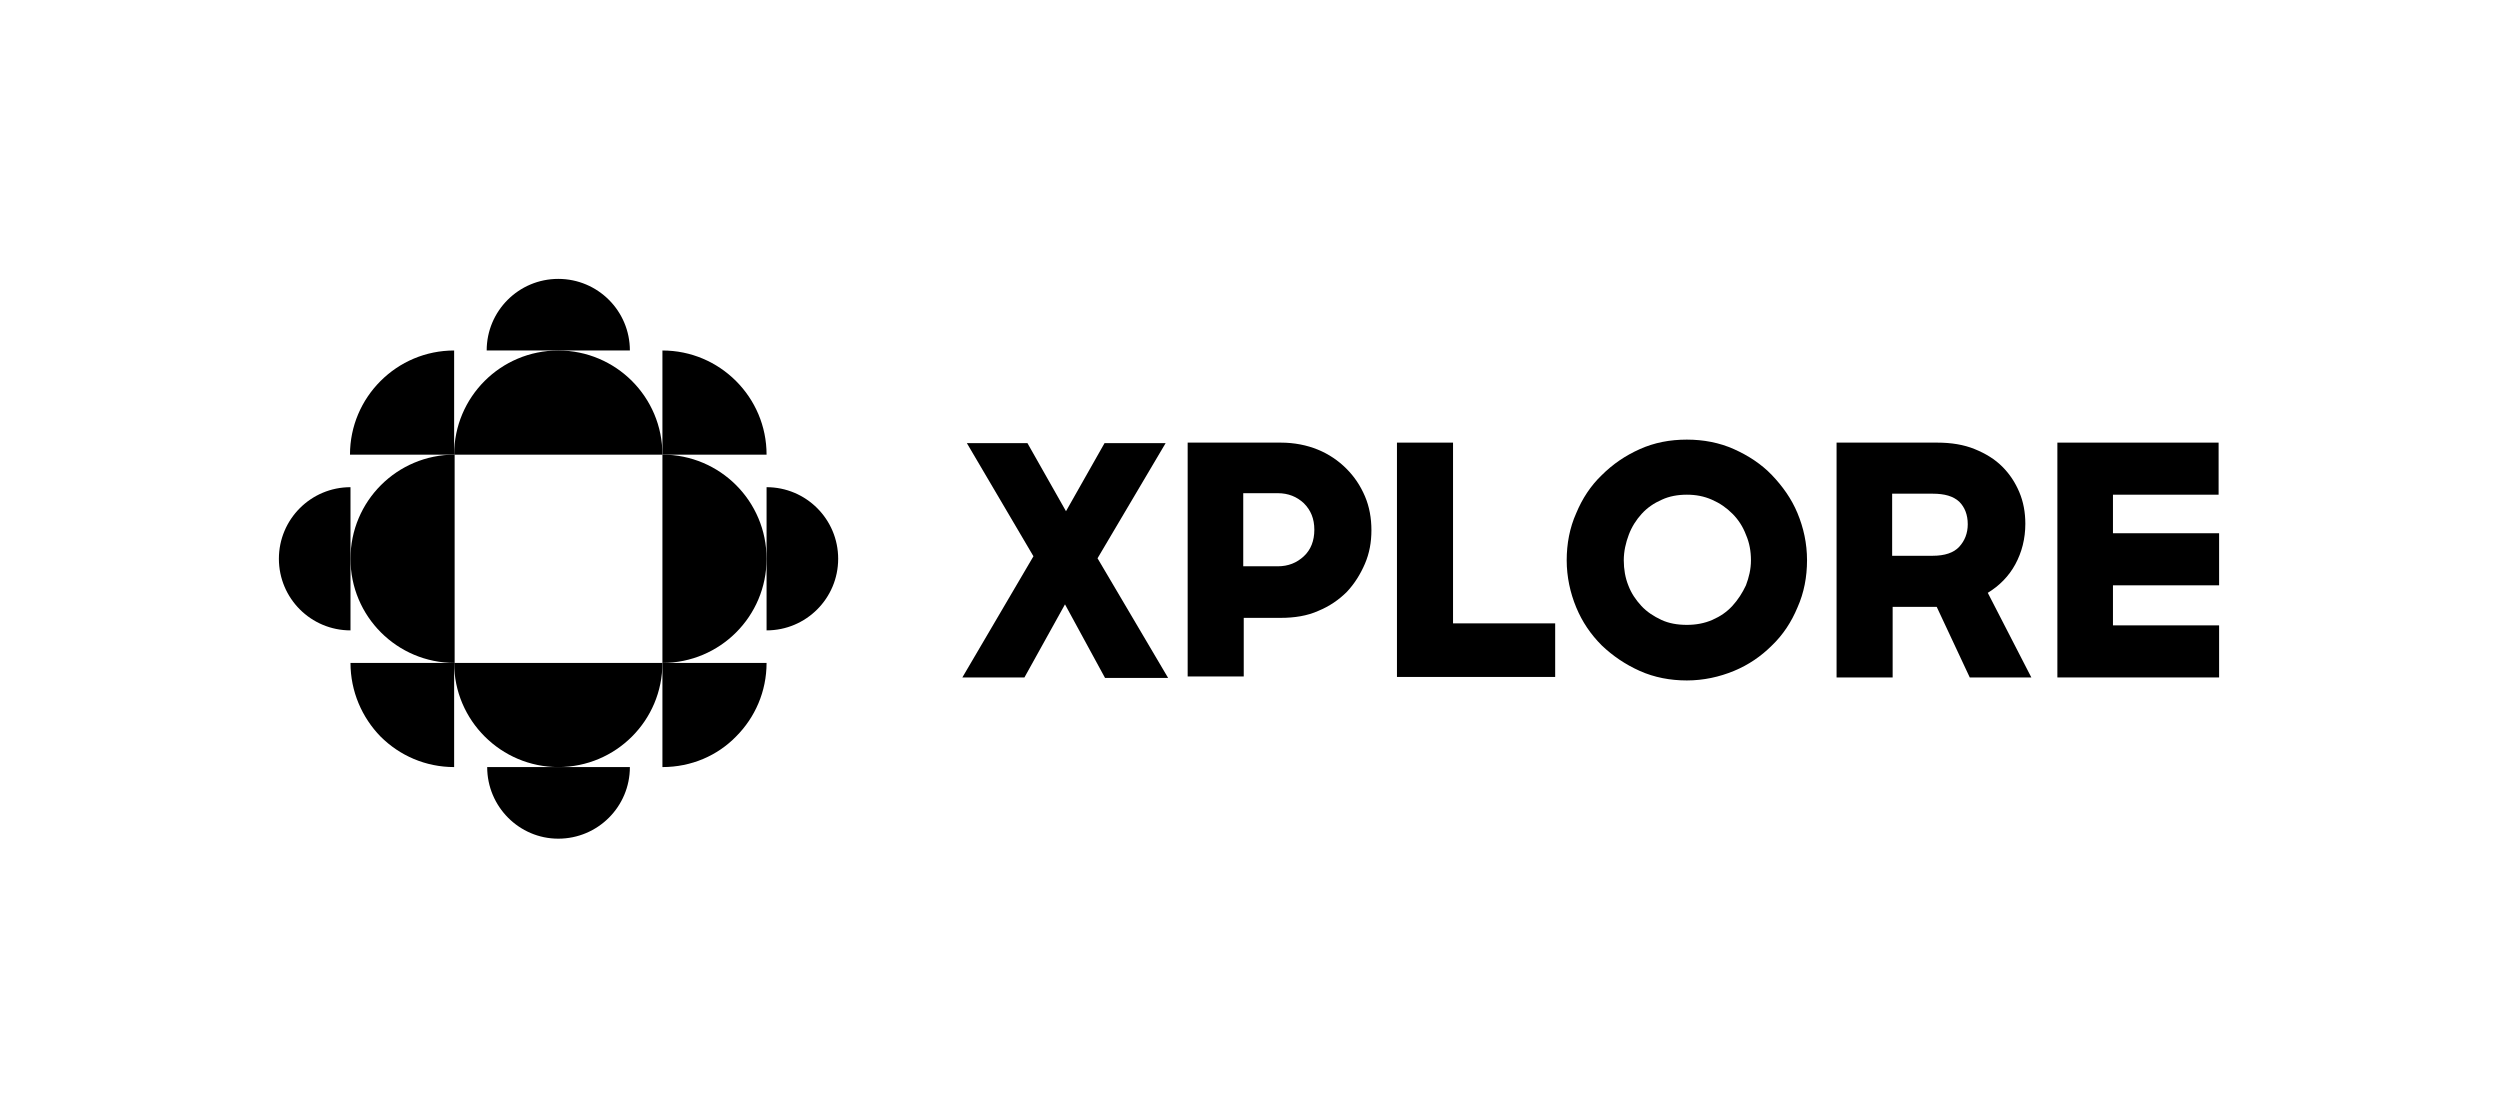
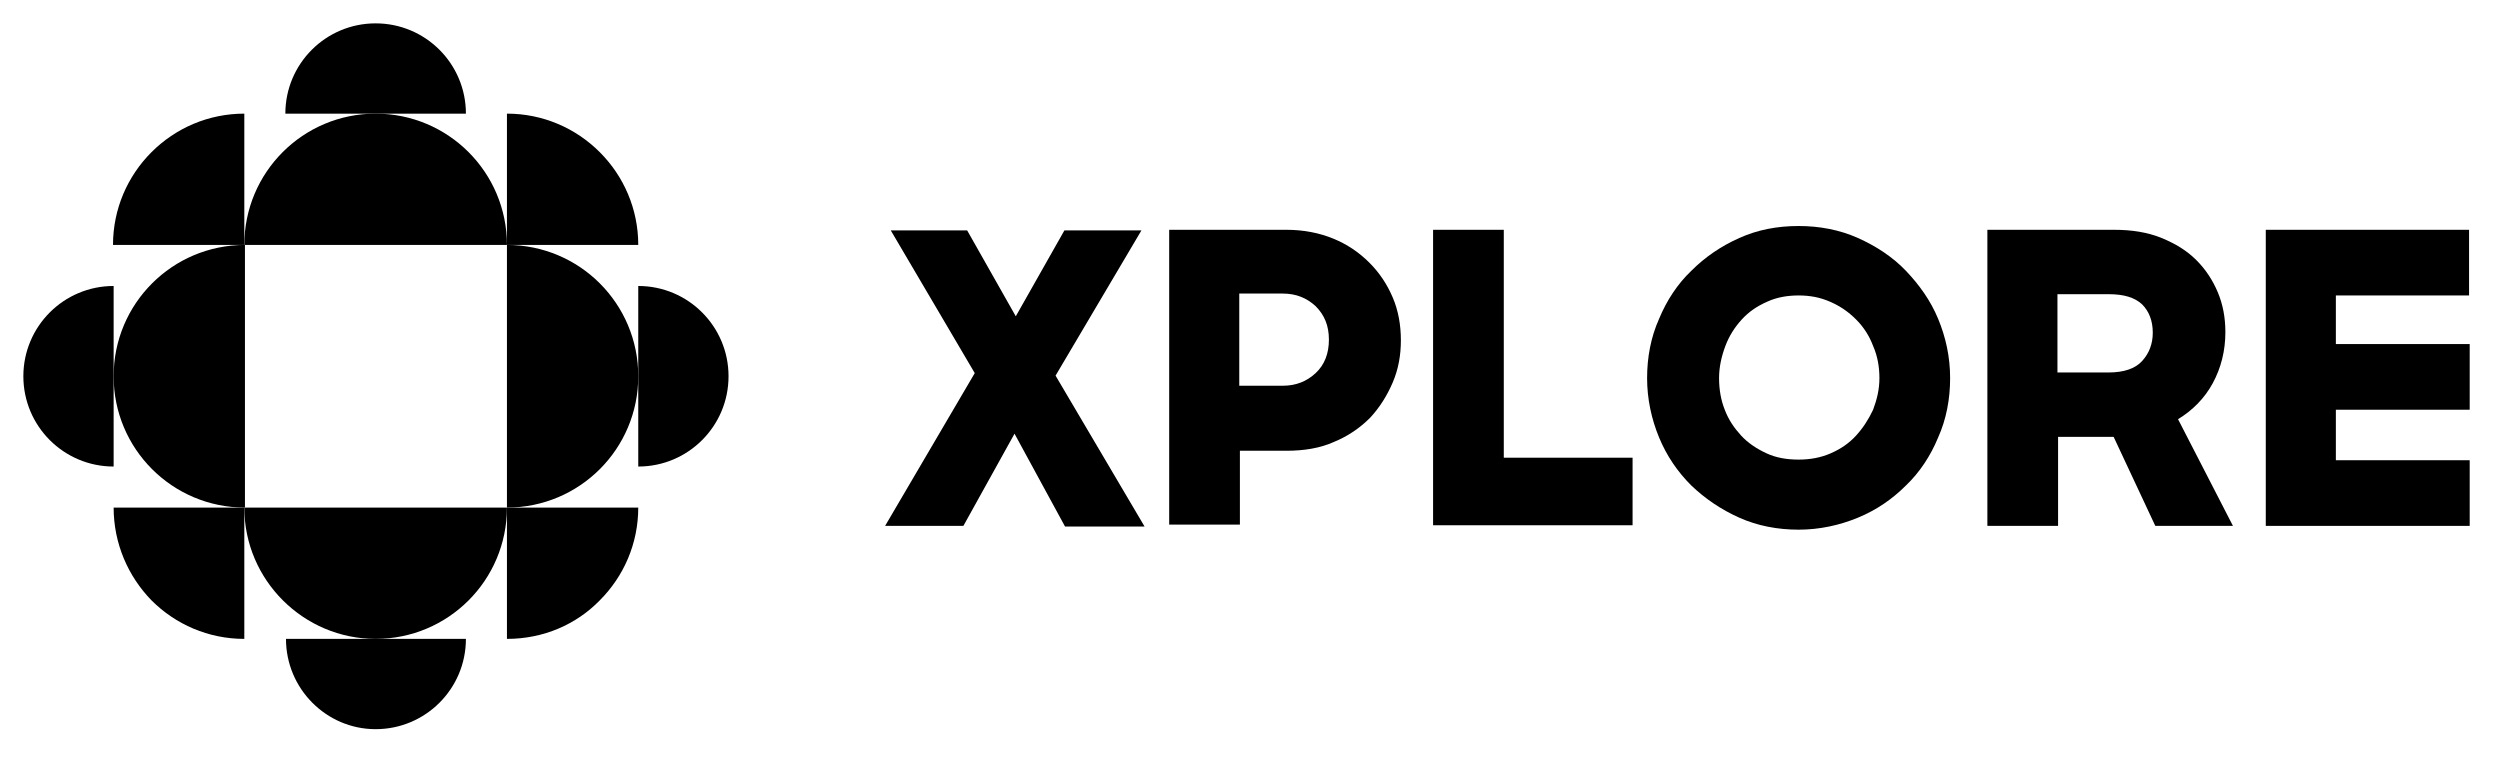
- <svg xmlns="http://www.w3.org/2000/svg" version="1.1" x="0px" y="0px" viewBox="0 0 499.3 222" style="enable-background:new 0 0 499.3 222;" xml:space="preserve">
+ <svg xmlns="http://www.w3.org/2000/svg" version="1.1" x="0px" y="0px" viewBox="52 52 396 120" style="enable-background:new 0 0 499.3 222;" xml:space="preserve">
  <style type="text/css">
	.st0{fill:none;}
</style>
  <g id="Schutzzone">
    <rect x="13.7" class="st0" width="664.5" height="222" />
  </g>
  <g id="Logo">
    <g>
      <path d="M212.7,120.7l-8.1,14.6h-12.4l14.2-24.2l-13.3-22.6h12.1l7.7,13.6l7.7-13.6h12.2l-13.6,23l14.1,23.9h-12.6L212.7,120.7z" />
      <path d="M237.1,88.4h18.7c2.7,0,5.2,0.5,7.4,1.4c2.2,0.9,4.1,2.2,5.7,3.8c1.6,1.6,2.8,3.4,3.7,5.5c0.9,2.1,1.3,4.4,1.3,6.8    c0,2.4-0.4,4.6-1.3,6.7c-0.9,2.1-2.1,4-3.6,5.6c-1.6,1.6-3.5,2.9-5.7,3.8c-2.2,1-4.8,1.4-7.5,1.4h-7.4v11.7h-11.2V88.4z     M248.3,98.5v14.6h6.9c2.1,0,3.8-0.7,5.2-2c1.4-1.3,2.1-3.1,2.1-5.3s-0.7-3.9-2.1-5.3c-1.4-1.3-3.1-2-5.2-2H248.3z" />
      <path d="M279,88.4h11.2v36.1h20.4v10.7H279V88.4z" />
      <path d="M336.9,135.9c-3.3,0-6.5-0.6-9.4-1.9c-2.9-1.3-5.4-3-7.6-5.1c-2.2-2.2-3.9-4.7-5.1-7.6c-1.2-2.9-1.9-6.1-1.9-9.4    c0-3.3,0.6-6.5,1.9-9.4c1.2-2.9,2.9-5.5,5.1-7.6c2.2-2.2,4.7-3.9,7.6-5.2c2.9-1.3,6-1.9,9.4-1.9c3.3,0,6.5,0.6,9.4,1.9    c2.9,1.3,5.5,3,7.6,5.2s3.9,4.7,5.1,7.6c1.2,2.9,1.9,6,1.9,9.4c0,3.3-0.6,6.5-1.9,9.4c-1.2,2.9-2.9,5.5-5.1,7.6    c-2.2,2.2-4.7,3.9-7.6,5.1C343.4,135.2,340.2,135.9,336.9,135.9z M336.9,124.8c1.8,0,3.5-0.3,5.1-1c1.6-0.7,2.9-1.6,4-2.8    s2-2.6,2.7-4.1c0.6-1.6,1-3.2,1-5c0-1.8-0.3-3.5-1-5.1c-0.6-1.6-1.5-3-2.7-4.2c-1.2-1.2-2.5-2.1-4.1-2.8c-1.6-0.7-3.2-1-5-1    c-1.8,0-3.5,0.3-5,1c-1.6,0.7-2.9,1.6-4,2.8c-1.1,1.2-2,2.6-2.6,4.2c-0.6,1.6-1,3.3-1,5.1c0,1.8,0.3,3.5,0.9,5    c0.6,1.6,1.5,2.9,2.6,4.1c1.1,1.2,2.5,2.1,4,2.8C333.3,124.5,335,124.8,336.9,124.8z" />
      <path d="M366.8,88.4h20.1c2.8,0,5.3,0.4,7.5,1.3c2.2,0.9,4,2,5.5,3.5c1.5,1.5,2.6,3.2,3.4,5.1c0.8,1.9,1.2,4,1.2,6.3    c0,3-0.7,5.7-2,8.1c-1.3,2.4-3.2,4.3-5.5,5.7l8.7,16.9h-12.3l-6.6-14.1h-8.8v14.1h-11.2V88.4z M377.9,98.6V111h8.1    c2.4,0,4.2-0.6,5.3-1.8c1.1-1.2,1.7-2.7,1.7-4.5c0-1.9-0.6-3.4-1.7-4.5c-1.2-1.1-2.9-1.6-5.3-1.6H377.9z" />
      <path d="M410.8,88.4h32.3v10.4H422v7.7h21.2v10.4H422v8h21.2v10.4h-32.3V88.4z" />
    </g>
    <g>
      <path d="M111.5,70c-11.5,0-20.8,9.3-20.8,20.8h41.6C132.3,79.3,123,70,111.5,70z" />
      <path d="M111.5,55.7c-7.9,0-14.3,6.4-14.3,14.3h14.3h14.3C125.8,62.1,119.4,55.7,111.5,55.7z" />
      <path d="M111.5,153.2c11.5,0,20.8-9.3,20.8-20.8H90.7C90.7,143.9,100.1,153.2,111.5,153.2z" />
      <path d="M111.5,167.5c7.9,0,14.3-6.4,14.3-14.3h-14.3H97.3C97.3,161.1,103.7,167.5,111.5,167.5z" />
      <path d="M70,111.6c0,11.5,9.3,20.8,20.8,20.8V90.8C79.3,90.8,70,100.1,70,111.6z" />
      <path d="M55.7,111.6c0,7.9,6.4,14.3,14.3,14.3v-14.3V97.3C62.1,97.3,55.7,103.7,55.7,111.6z" />
      <path d="M76,147.1c3.8,3.8,9,6.1,14.7,6.1v-20.8H70C70,138.1,72.3,143.3,76,147.1z" />
      <path d="M76,76.1c-3.8,3.8-6.1,9-6.1,14.7h20.8V70C85,70,79.8,72.3,76,76.1z" />
      <path d="M132.3,90.8v41.6c11.5,0,20.8-9.3,20.8-20.8C153.1,100.1,143.8,90.8,132.3,90.8z" />
      <path d="M153.1,97.3v14.3v14.3c7.9,0,14.3-6.4,14.3-14.3C167.4,103.7,161,97.3,153.1,97.3z" />
      <path d="M147,147.1c3.8-3.8,6.1-9,6.1-14.7h-20.8v20.8C138.1,153.2,143.3,150.9,147,147.1z" />
      <path d="M147,76.1c-3.8-3.8-9-6.1-14.7-6.1v20.8h20.8C153.1,85.1,150.8,79.9,147,76.1z" />
    </g>
  </g>
  <g id="Vermaßung">
</g>
</svg>
